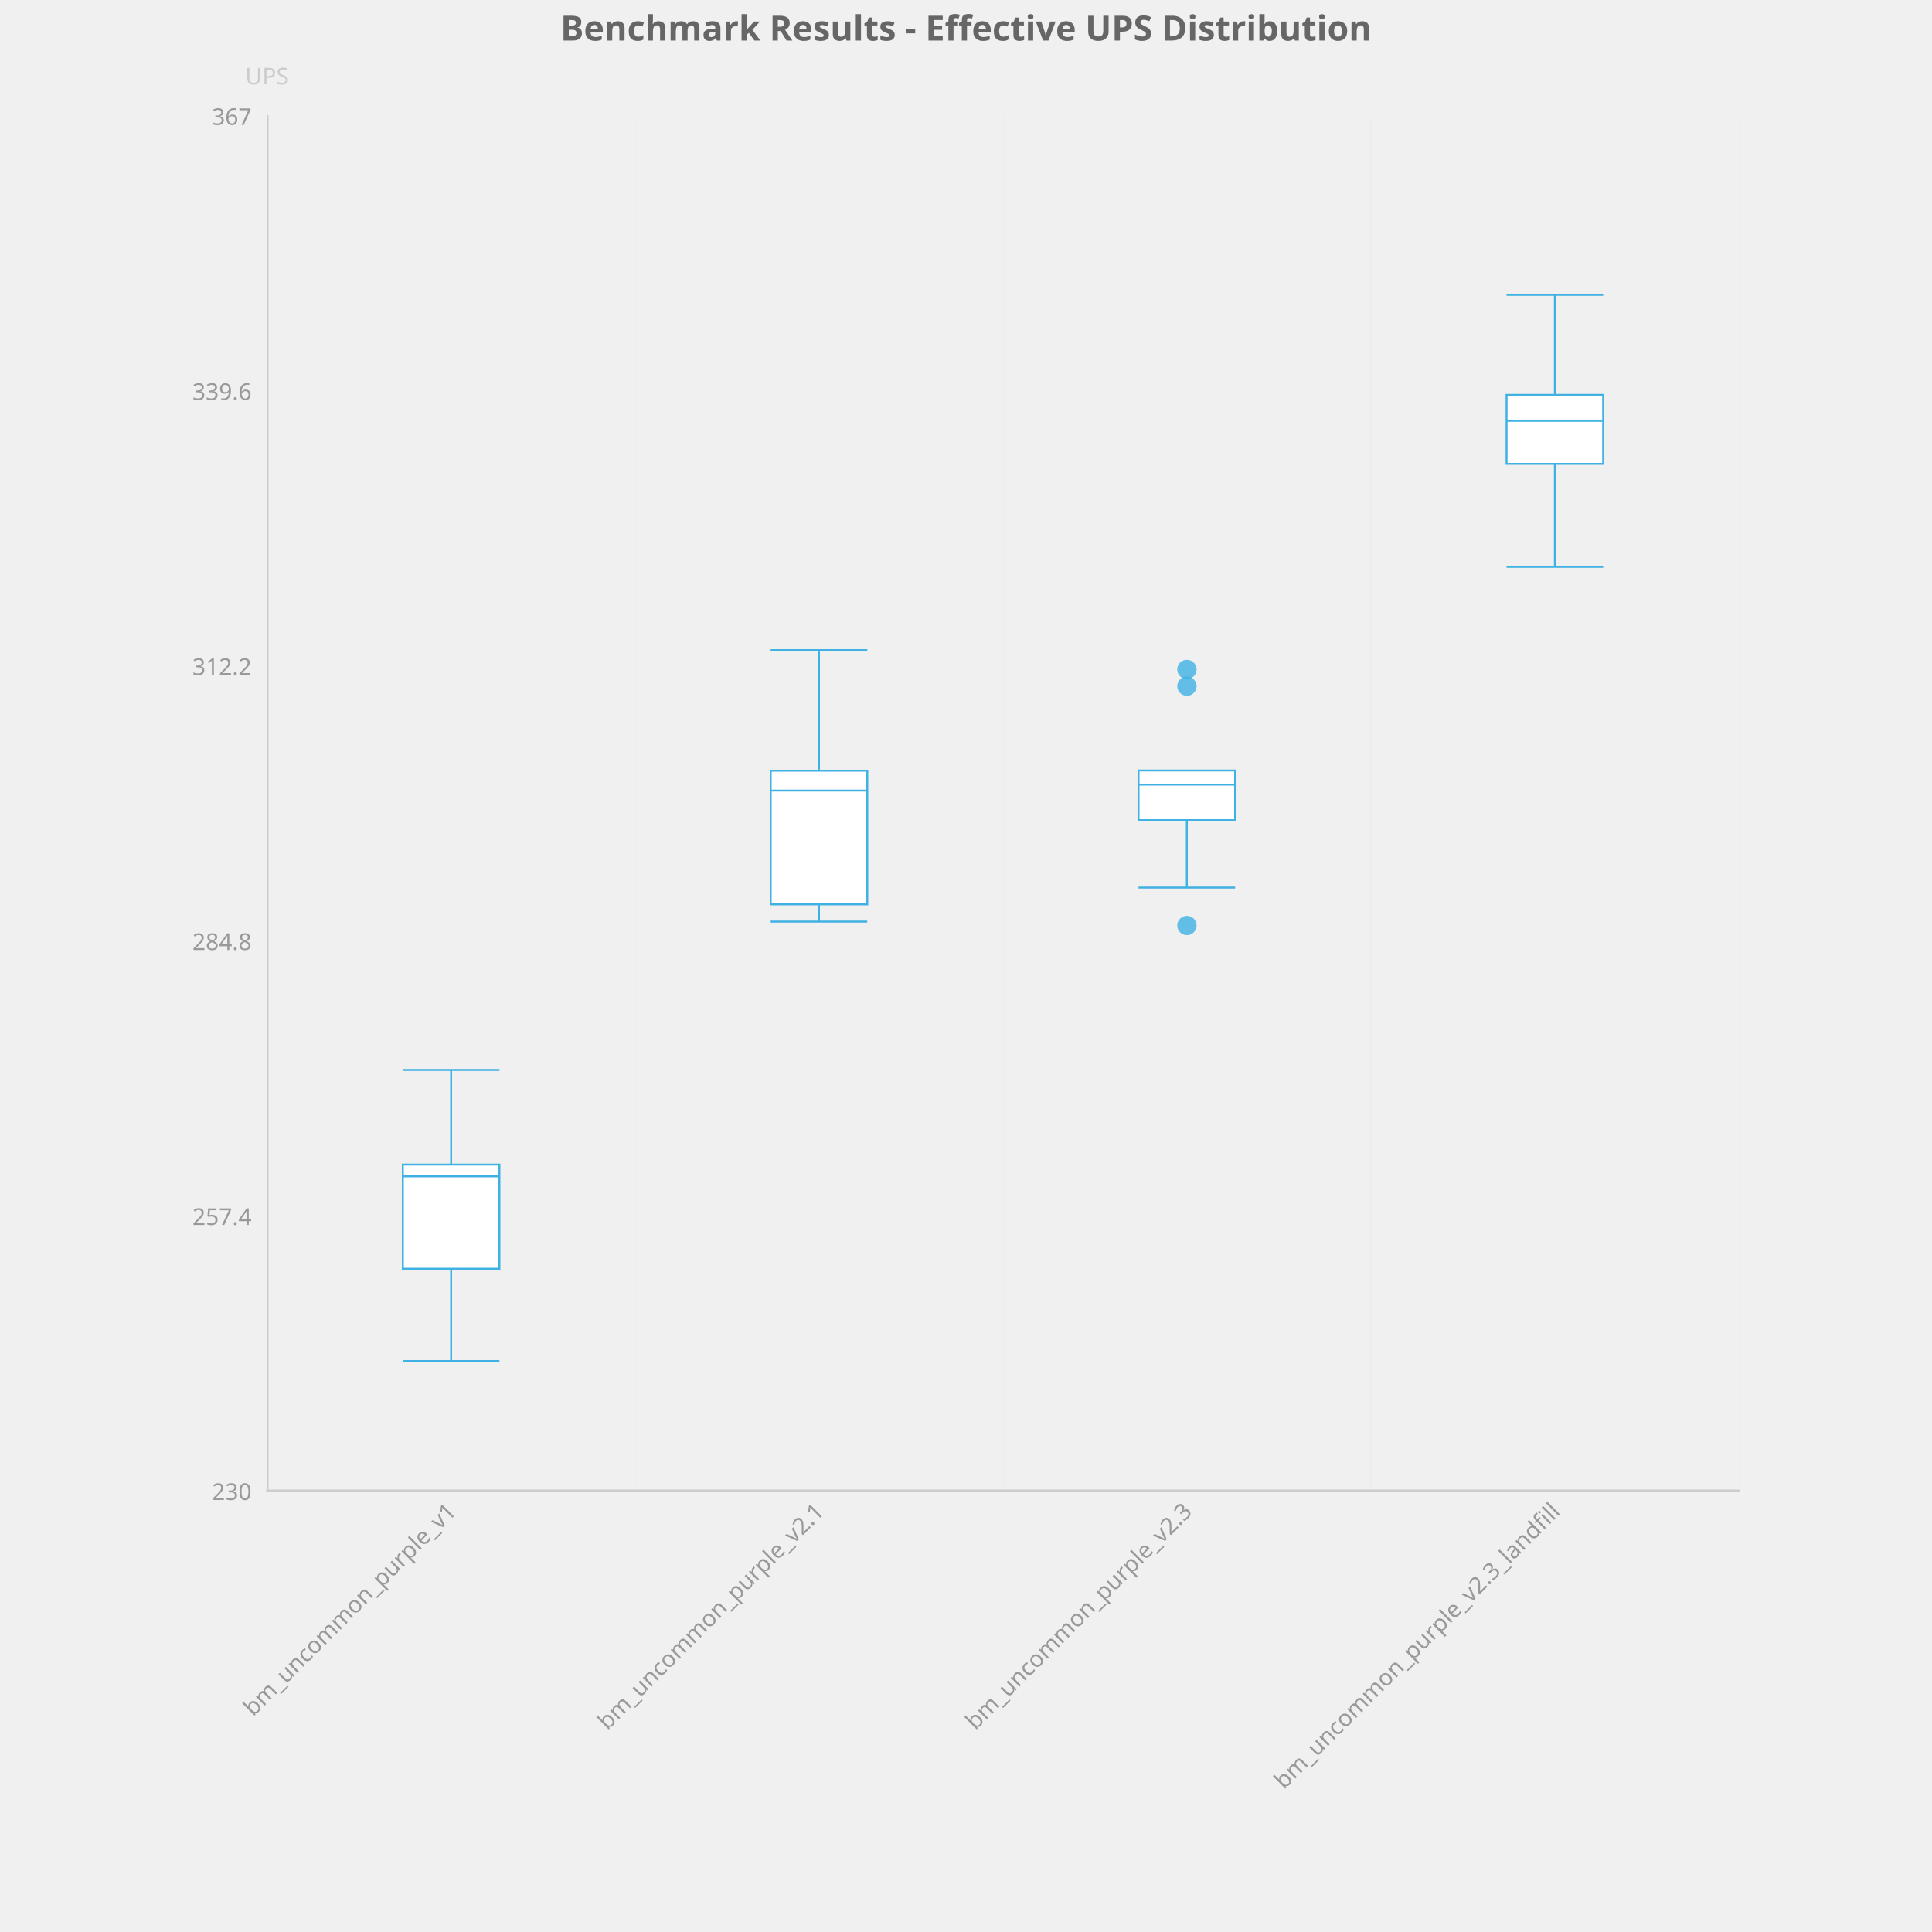
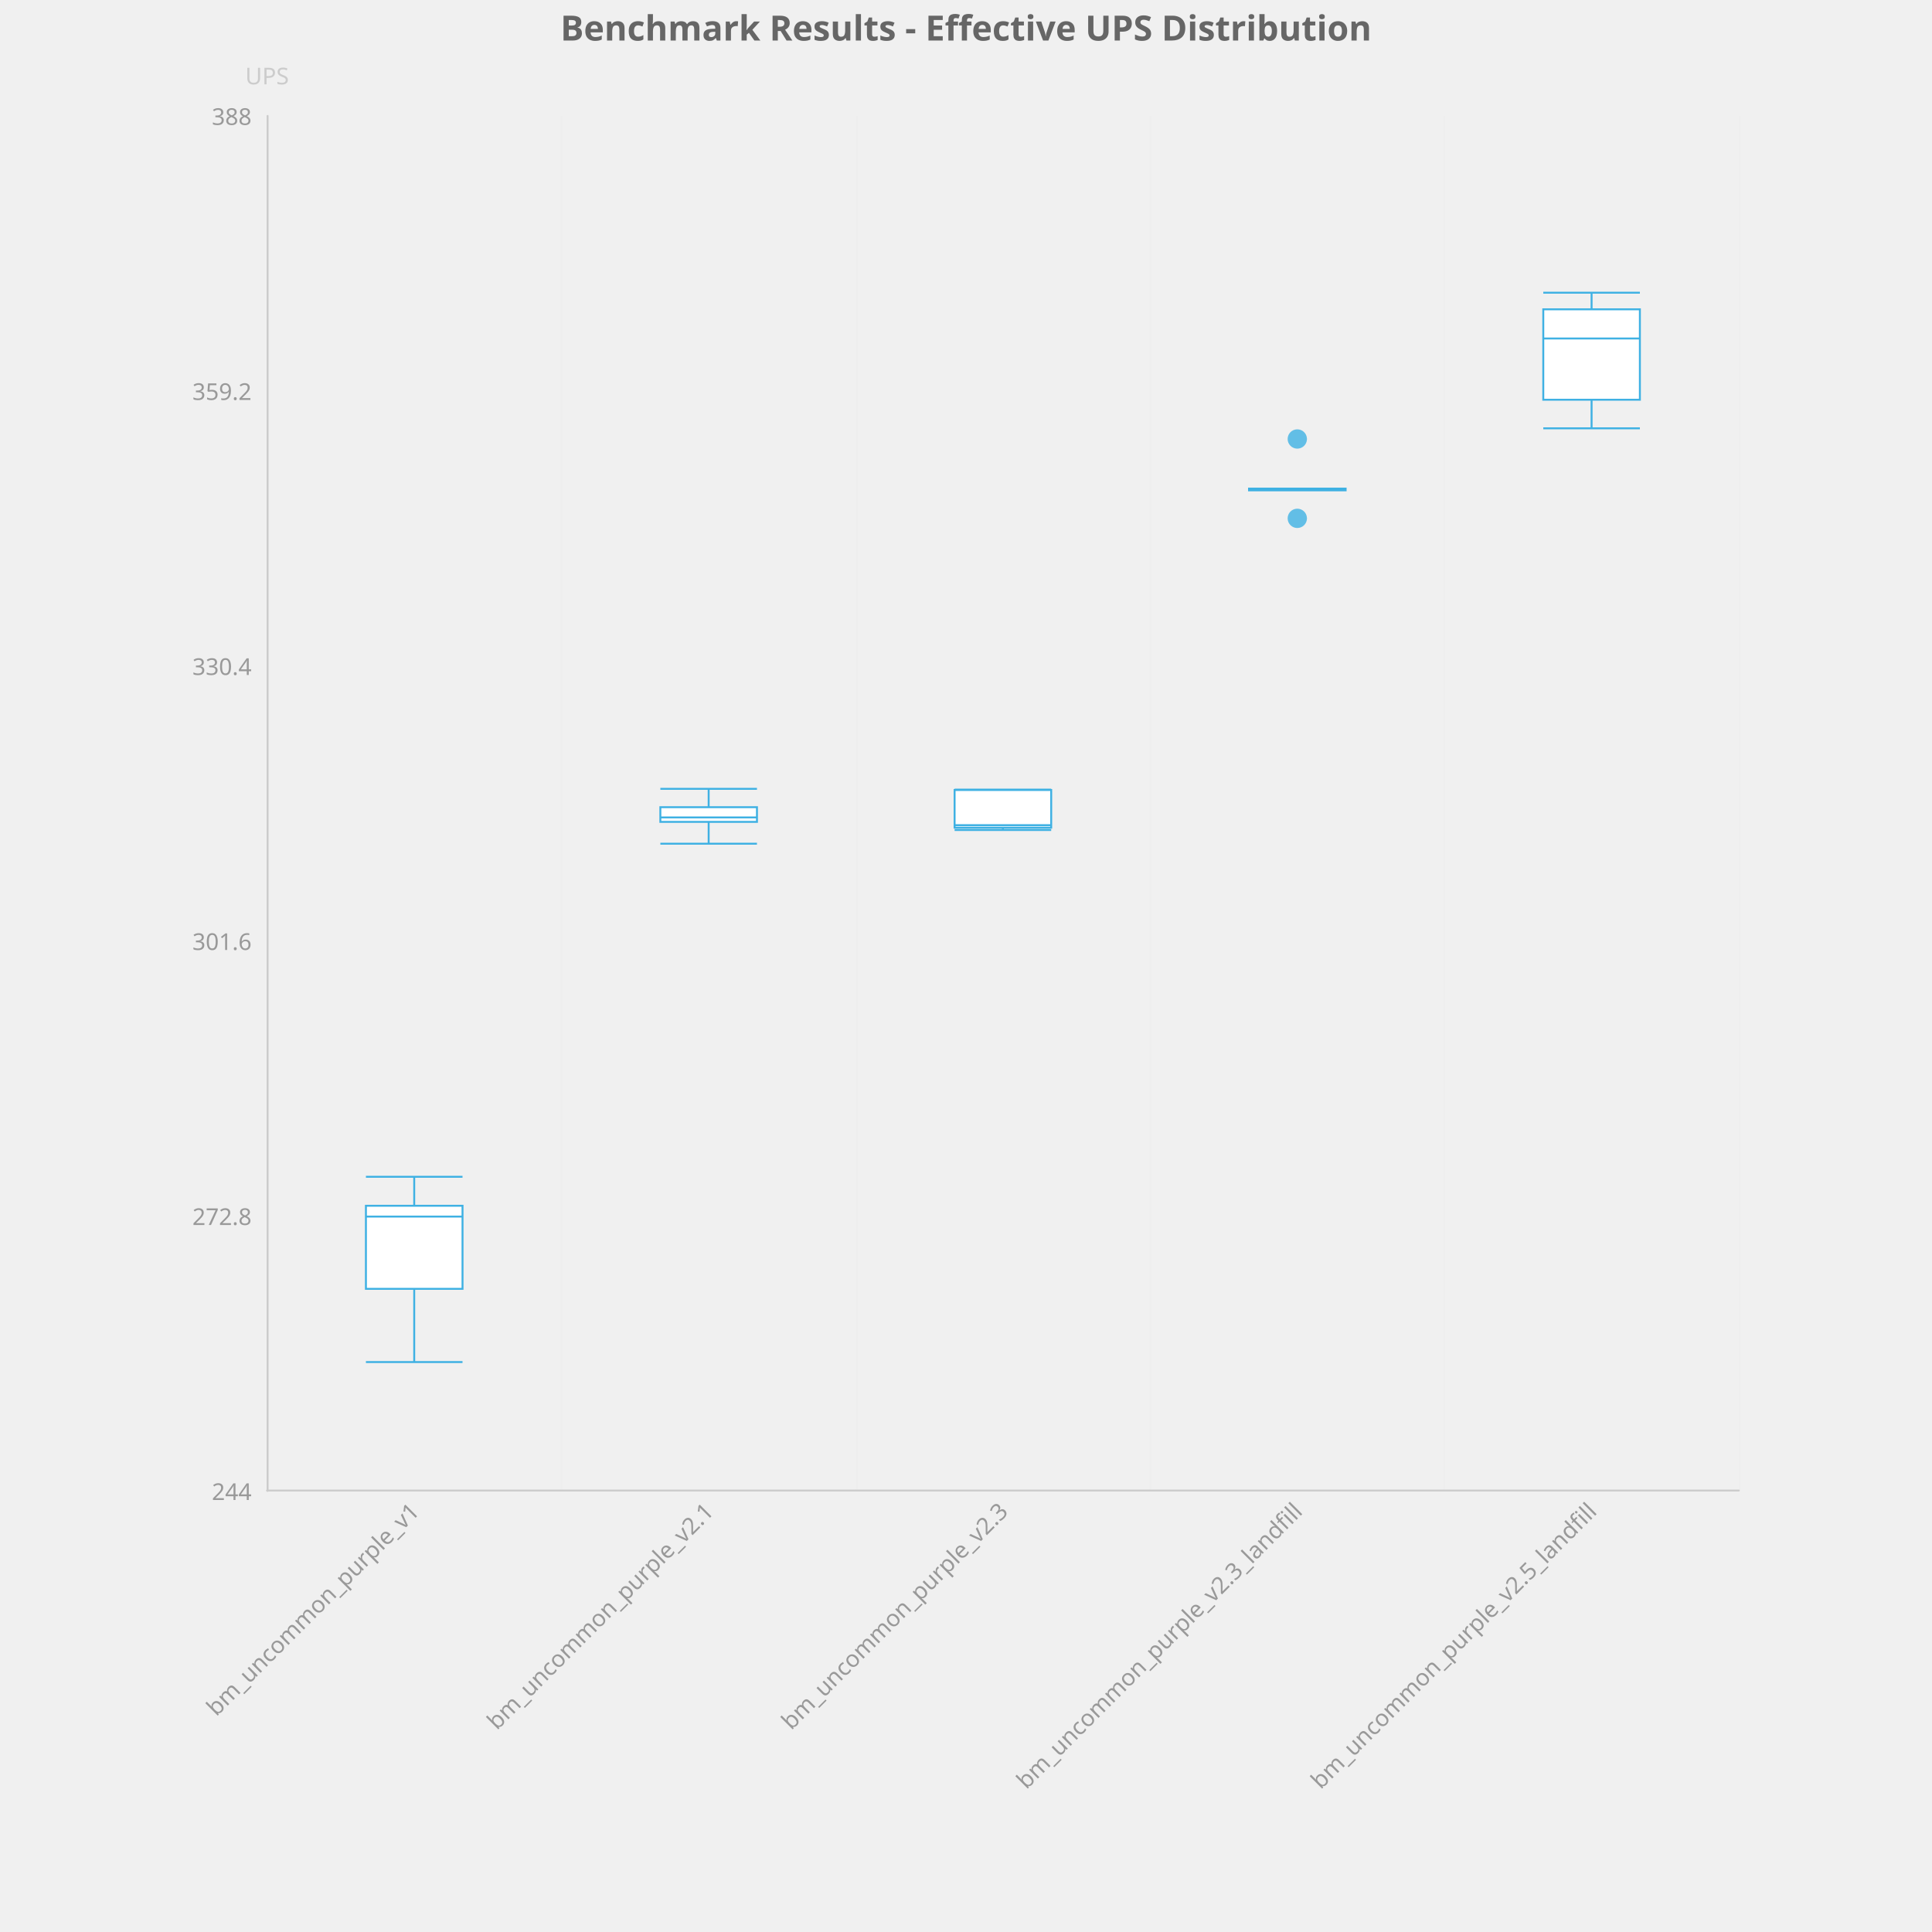
<svg xmlns="http://www.w3.org/2000/svg" width="1000" height="1000" version="1.1" baseProfile="full" viewBox="0 0 1000 1000">
  <rect width="1000" height="1000" x="0" y="0" fill="rgb(252,252,252)" fill-opacity="0" />
  <path d="M138.5 60L138.5 771.7" fill="transparent" stroke="#eeeeee" class="zr1-cls-2" />
-   <path d="M328.5 60L328.5 771.7" fill="transparent" stroke="#eeeeee" class="zr1-cls-2" />
-   <path d="M519.5 60L519.5 771.7" fill="transparent" stroke="#eeeeee" class="zr1-cls-2" />
-   <path d="M709.5 60L709.5 771.7" fill="transparent" stroke="#eeeeee" class="zr1-cls-2" />
+   <path d="M290.5 60L290.5 771.7" fill="transparent" stroke="#eeeeee" class="zr1-cls-2" />
+   <path d="M443.5 60L443.5 771.7" fill="transparent" stroke="#eeeeee" class="zr1-cls-2" />
+   <path d="M595.5 60L595.5 771.7" fill="transparent" stroke="#eeeeee" class="zr1-cls-2" />
+   <path d="M747.5 60L747.5 771.7" fill="transparent" stroke="#eeeeee" class="zr1-cls-2" />
  <path d="M900.5 60L900.5 771.7" fill="transparent" stroke="#eeeeee" class="zr1-cls-2" />
  <path d="M138.5 771.7L138.5 60" fill="transparent" stroke="#cccccc" stroke-linecap="round" class="zr1-cls-2" />
  <text dominant-baseline="central" text-anchor="middle" style="font-size:12px;font-family:sans-serif;" y="-6" transform="translate(138.24 45)" fill="#cccccc">UPS</text>
  <path d="M138.2 771.5L900 771.5" fill="transparent" stroke="#cccccc" stroke-linecap="round" class="zr1-cls-2" />
-   <text dominant-baseline="central" text-anchor="end" style="font-size:12px;font-family:sans-serif;" transform="translate(130.24 771.732)" fill="#999999">230</text>
-   <text dominant-baseline="central" text-anchor="end" style="font-size:12px;font-family:sans-serif;" transform="translate(130.24 629.3856)" fill="#999999">257.4</text>
-   <text dominant-baseline="central" text-anchor="end" style="font-size:12px;font-family:sans-serif;" transform="translate(130.24 487.0392)" fill="#999999">284.8</text>
-   <text dominant-baseline="central" text-anchor="end" style="font-size:12px;font-family:sans-serif;" transform="translate(130.24 344.6928)" fill="#999999">312.2</text>
-   <text dominant-baseline="central" text-anchor="end" style="font-size:12px;font-family:sans-serif;" transform="translate(130.24 202.3464)" fill="#999999">339.6</text>
-   <text dominant-baseline="central" text-anchor="end" style="font-size:12px;font-family:sans-serif;" transform="translate(130.24 60)" fill="#999999">367</text>
-   <text dominant-baseline="central" text-anchor="end" style="font-size:12px;font-family:sans-serif;" transform="matrix(0.707,-0.707,0.707,0.707,233.46,779.732)" fill="#999999">bm_uncommon_purple_v1</text>
-   <text dominant-baseline="central" text-anchor="end" style="font-size:12px;font-family:sans-serif;" transform="matrix(0.707,-0.707,0.707,0.707,423.9,779.732)" fill="#999999">bm_uncommon_purple_v2.1</text>
-   <text dominant-baseline="central" text-anchor="end" style="font-size:12px;font-family:sans-serif;" transform="matrix(0.707,-0.707,0.707,0.707,614.34,779.732)" fill="#999999">bm_uncommon_purple_v2.3</text>
-   <text dominant-baseline="central" text-anchor="end" style="font-size:12px;font-family:sans-serif;" transform="matrix(0.707,-0.707,0.707,0.707,804.78,779.732)" fill="#999999">bm_uncommon_purple_v2.3_landfill</text>
-   <path d="M208.5 656.7L258.5 656.7L258.5 602.8L208.5 602.8ZM233.5 704.5L233.5 656.7M233.5 553.8L233.5 602.8M208.5 704.5L258.5 704.5M208.5 553.8L258.5 553.8M208.5 608.9L258.5 608.9" fill="#fff" stroke="#3FB1E3" ecmeta_series_index="0" ecmeta_data_index="0" ecmeta_ssr_type="chart" class="zr1-cls-3" />
-   <path d="M398.9 468.1L448.9 468.1L448.9 398.9L398.9 398.9ZM423.9 477L423.9 468.1M423.9 336.5L423.9 398.9M398.9 477L448.9 477M398.9 336.5L448.9 336.5M398.9 409.2L448.9 409.2" fill="#fff" stroke="#3FB1E3" ecmeta_series_index="0" ecmeta_data_index="1" ecmeta_ssr_type="chart" class="zr1-cls-3" />
-   <path d="M589.3 424.5L639.3 424.5L639.3 398.8L589.3 398.8ZM614.3 459.4L614.3 424.5M614.3 398.8M589.3 459.4L639.3 459.4M589.3 398.8L639.3 398.8M589.3 406.1L639.3 406.1" fill="#fff" stroke="#3FB1E3" ecmeta_series_index="0" ecmeta_data_index="2" ecmeta_ssr_type="chart" class="zr1-cls-3" />
-   <path d="M779.8 240.1L829.8 240.1L829.8 204.4L779.8 204.4ZM804.8 293.4L804.8 240.1M804.8 152.6L804.8 204.4M779.8 293.4L829.8 293.4M779.8 152.6L829.8 152.6M779.8 217.8L829.8 217.8" fill="#fff" stroke="#3FB1E3" ecmeta_series_index="0" ecmeta_data_index="3" ecmeta_ssr_type="chart" class="zr1-cls-3" />
-   <path d="M1 0A1 1 0 1 1 1 -0.1A1 1 0 0 1 1 0" transform="matrix(5,0,0,5,614.34,479.2782)" fill="#3fb1e3" fill-opacity="0.8" stroke="#ccc" stroke-width="0" stroke-opacity="0.8" ecmeta_series_index="1" ecmeta_data_index="0" ecmeta_ssr_type="chart" class="zr1-cls-4" />
-   <path d="M1 0A1 1 0 1 1 1 -0.1A1 1 0 0 1 1 0" transform="matrix(5,0,0,5,614.34,355.3947)" fill="#3fb1e3" fill-opacity="0.8" stroke="#ccc" stroke-width="0" stroke-opacity="0.8" ecmeta_series_index="1" ecmeta_data_index="1" ecmeta_ssr_type="chart" class="zr1-cls-4" />
-   <path d="M1 0A1 1 0 1 1 1 -0.1A1 1 0 0 1 1 0" transform="matrix(5,0,0,5,614.34,346.7532)" fill="#3fb1e3" fill-opacity="0.8" stroke="#ccc" stroke-width="0" stroke-opacity="0.8" ecmeta_series_index="1" ecmeta_data_index="2" ecmeta_ssr_type="chart" class="zr1-cls-4" />
+   <text dominant-baseline="central" text-anchor="end" style="font-size:12px;font-family:sans-serif;" transform="translate(130.24 771.732)" fill="#999999">244</text>
+   <text dominant-baseline="central" text-anchor="end" style="font-size:12px;font-family:sans-serif;" transform="translate(130.24 629.3856)" fill="#999999">272.8</text>
+   <text dominant-baseline="central" text-anchor="end" style="font-size:12px;font-family:sans-serif;" transform="translate(130.24 487.0392)" fill="#999999">301.6</text>
+   <text dominant-baseline="central" text-anchor="end" style="font-size:12px;font-family:sans-serif;" transform="translate(130.24 344.6928)" fill="#999999">330.4</text>
+   <text dominant-baseline="central" text-anchor="end" style="font-size:12px;font-family:sans-serif;" transform="translate(130.24 202.3464)" fill="#999999">359.2</text>
+   <text dominant-baseline="central" text-anchor="end" style="font-size:12px;font-family:sans-serif;" transform="translate(130.24 60)" fill="#999999">388</text>
+   <text dominant-baseline="central" text-anchor="end" style="font-size:12px;font-family:sans-serif;" transform="matrix(0.707,-0.707,0.707,0.707,214.416,779.732)" fill="#999999">bm_uncommon_purple_v1</text>
+   <text dominant-baseline="central" text-anchor="end" style="font-size:12px;font-family:sans-serif;" transform="matrix(0.707,-0.707,0.707,0.707,366.768,779.732)" fill="#999999">bm_uncommon_purple_v2.1</text>
+   <text dominant-baseline="central" text-anchor="end" style="font-size:12px;font-family:sans-serif;" transform="matrix(0.707,-0.707,0.707,0.707,519.12,779.732)" fill="#999999">bm_uncommon_purple_v2.3</text>
+   <text dominant-baseline="central" text-anchor="end" style="font-size:12px;font-family:sans-serif;" transform="matrix(0.707,-0.707,0.707,0.707,671.472,779.732)" fill="#999999">bm_uncommon_purple_v2.3_landfill</text>
+   <text dominant-baseline="central" text-anchor="end" style="font-size:12px;font-family:sans-serif;" transform="matrix(0.707,-0.707,0.707,0.707,823.824,779.732)" fill="#999999">bm_uncommon_purple_v2.5_landfill</text>
+   <path d="M189.4 667.1L239.4 667.1L239.4 624.1L189.4 624.1ZM214.4 705L214.4 667.1M214.4 609.1L214.4 624.1M189.4 705L239.4 705M189.4 609.1L239.4 609.1M189.4 629.7L239.4 629.7" fill="#fff" stroke="#3FB1E3" ecmeta_series_index="0" ecmeta_data_index="0" ecmeta_ssr_type="chart" class="zr1-cls-3" />
+   <path d="M341.8 425.4L391.8 425.4L391.8 417.8L341.8 417.8ZM366.8 436.7L366.8 425.4M366.8 408.3L366.8 417.8M341.8 436.7L391.8 436.7M341.8 408.3L391.8 408.3M341.8 423.1L391.8 423.1" fill="#fff" stroke="#3FB1E3" ecmeta_series_index="0" ecmeta_data_index="1" ecmeta_ssr_type="chart" class="zr1-cls-3" />
+   <path d="M494.1 428.4L544.1 428.4L544.1 408.9L494.1 408.9ZM519.1 429.6L519.1 428.4M519.1 408.7L519.1 408.9M494.1 429.6L544.1 429.6M494.1 408.7L544.1 408.7M494.1 427.1L544.1 427.1" fill="#fff" stroke="#3FB1E3" ecmeta_series_index="0" ecmeta_data_index="2" ecmeta_ssr_type="chart" class="zr1-cls-3" />
+   <path d="M646.5 253.8L696.5 253.8L696.5 252.9L646.5 252.9ZM671.5 253.8M671.5 252.9M646.5 253.8L696.5 253.8M646.5 252.9L696.5 252.9M646.5 253L696.5 253" fill="#fff" stroke="#3FB1E3" ecmeta_series_index="0" ecmeta_data_index="3" ecmeta_ssr_type="chart" class="zr1-cls-3" />
+   <path d="M798.8 206.9L848.8 206.9L848.8 160.1L798.8 160.1ZM823.8 221.7L823.8 206.9M823.8 151.5L823.8 160.1M798.8 221.7L848.8 221.7M798.8 151.5L848.8 151.5M798.8 175.2L848.8 175.2" fill="#fff" stroke="#3FB1E3" ecmeta_series_index="0" ecmeta_data_index="4" ecmeta_ssr_type="chart" class="zr1-cls-3" />
+   <path d="M1 0A1 1 0 1 1 1 -0.1A1 1 0 0 1 1 0" transform="matrix(5,0,0,5,671.472,268.546)" fill="#3fb1e3" fill-opacity="0.8" stroke="#ccc" stroke-width="0" stroke-opacity="0.8" ecmeta_series_index="1" ecmeta_data_index="0" ecmeta_ssr_type="chart" class="zr1-cls-4" />
+   <path d="M1 0A1 1 0 1 1 1 -0.1A1 1 0 0 1 1 0" transform="matrix(5,0,0,5,671.472,227.4685)" fill="#3fb1e3" fill-opacity="0.8" stroke="#ccc" stroke-width="0" stroke-opacity="0.8" ecmeta_series_index="1" ecmeta_data_index="1" ecmeta_ssr_type="chart" class="zr1-cls-4" />
  <path d="M-194.5 -5l389.1 0l0 28l-389.1 0Z" transform="translate(500 5)" fill="rgb(0,0,0)" fill-opacity="0" stroke="#ccc" stroke-width="0" class="zr1-cls-2" />
  <text dominant-baseline="central" text-anchor="middle" style="font-size:18px;font-family:sans-serif;font-weight:bold;" xml:space="preserve" y="9" transform="translate(500 5)" fill="#666666">Benchmark Results - Effective UPS Distribution</text>
  <style>
.zr1-cls-2:hover {
pointer-events:none;
}
.zr1-cls-3:hover {
cursor:pointer;
fill:rgba(255,255,255,1);
stroke-width:2;
}
.zr1-cls-4:hover {
cursor:pointer;
fill:rgba(69,194,249,1);
}



</style>
</svg>
